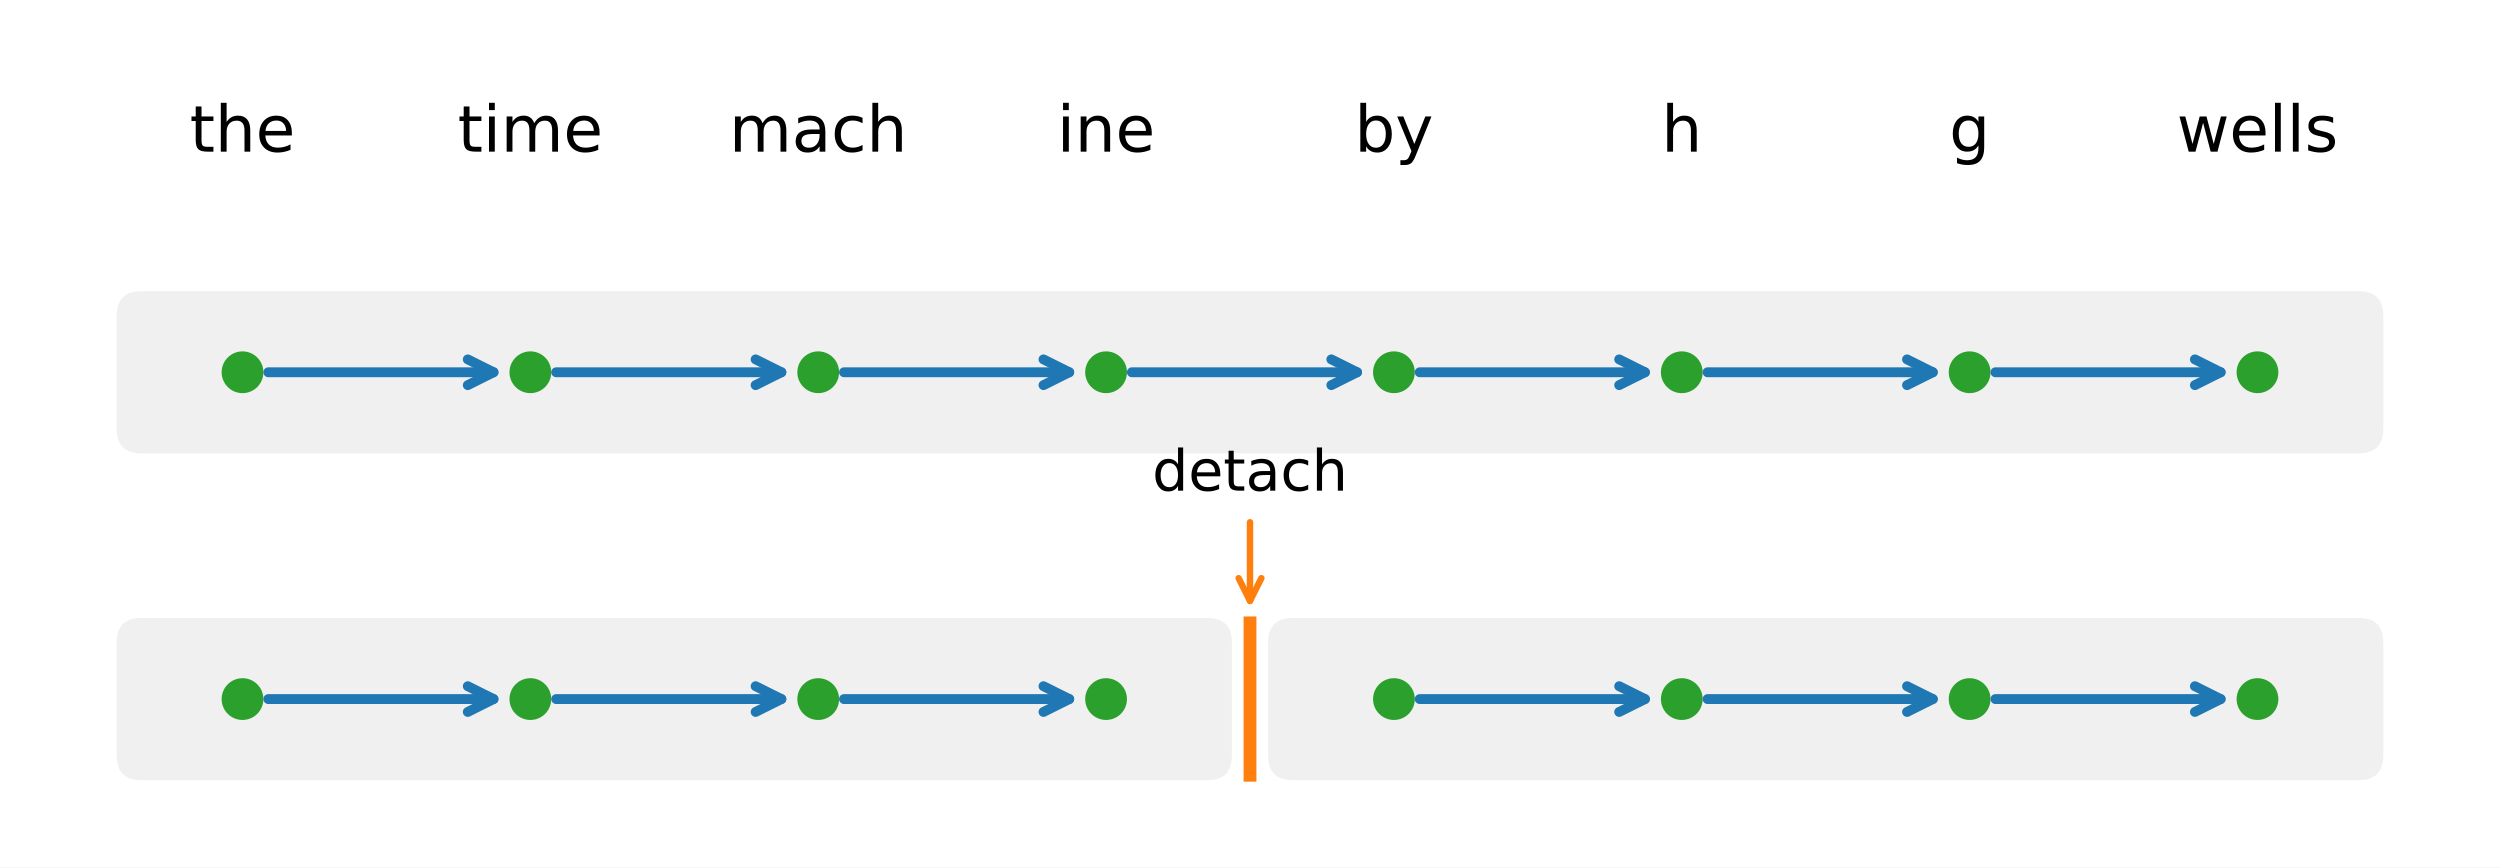
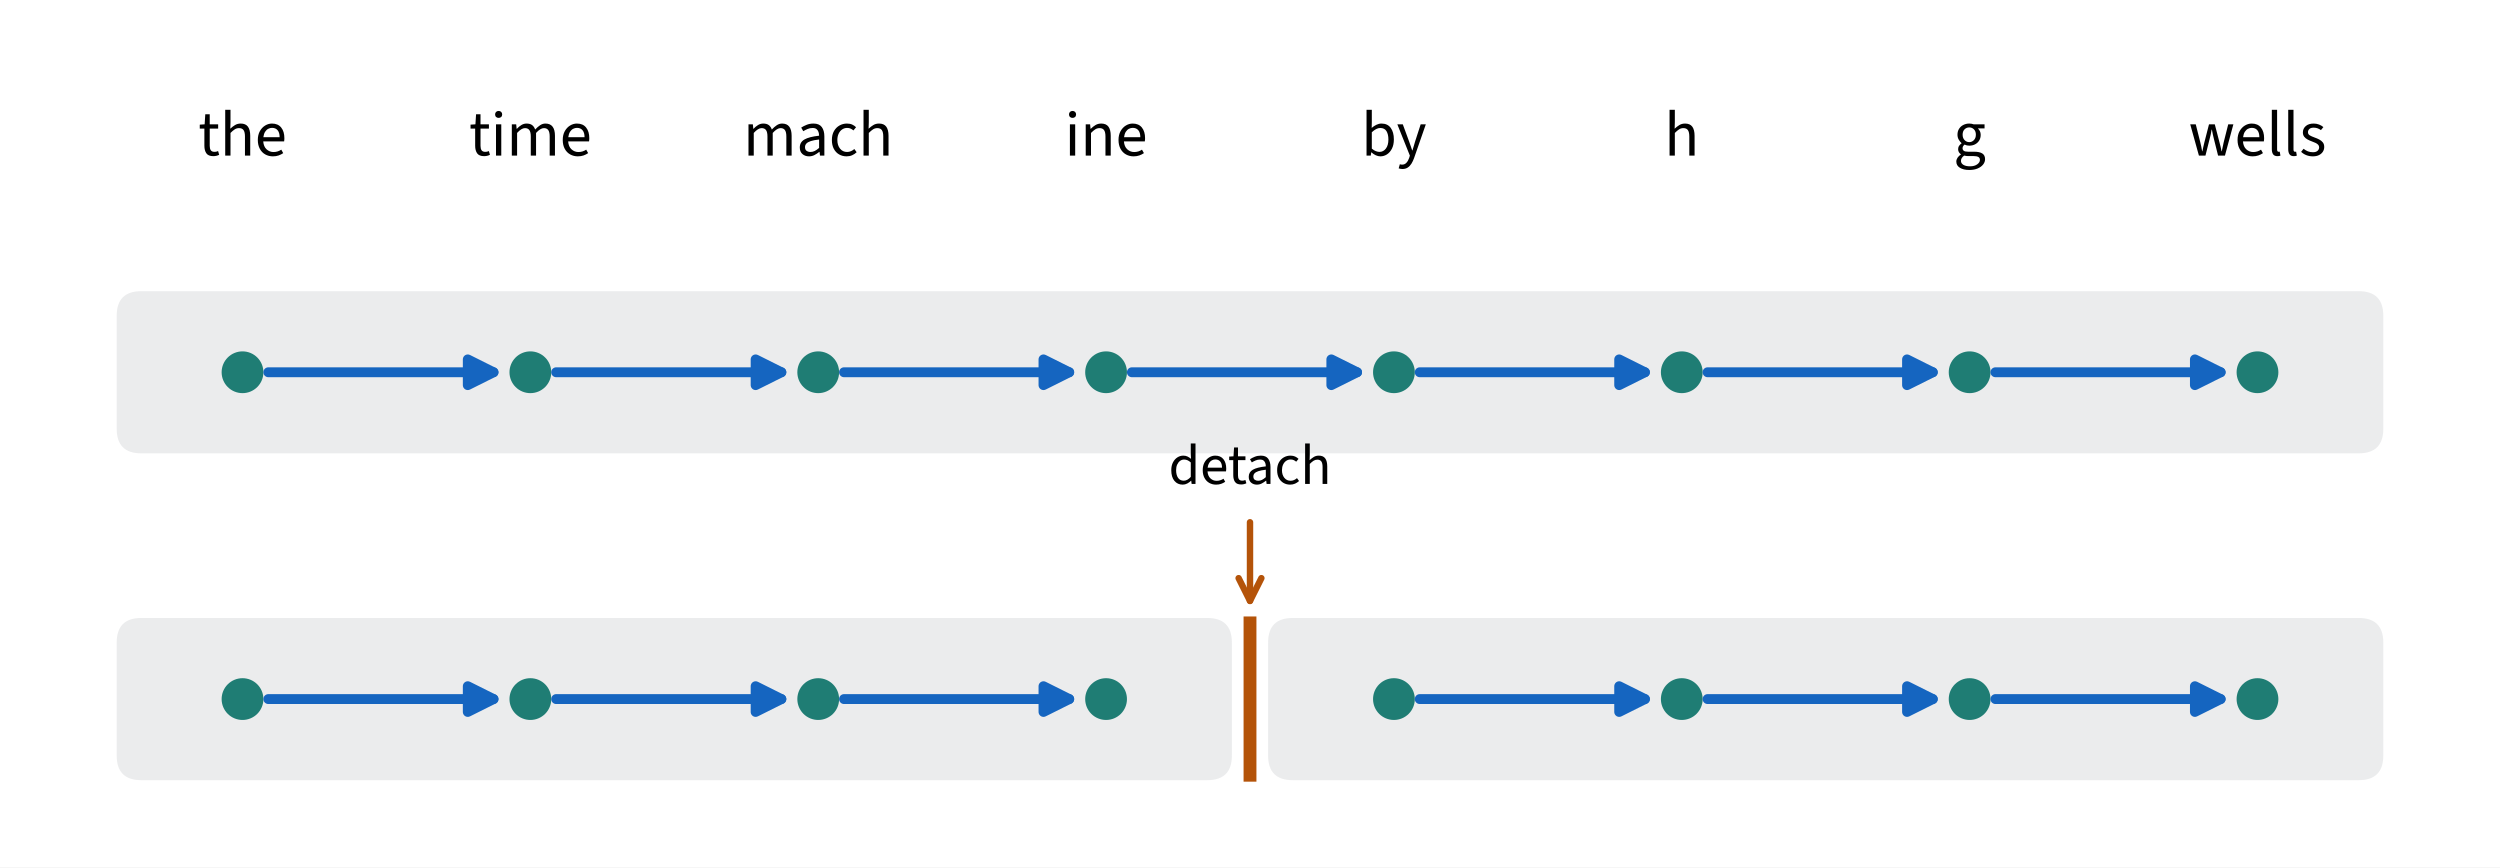
<svg xmlns="http://www.w3.org/2000/svg" xmlns:xlink="http://www.w3.org/1999/xlink" width="505.44pt" height="175.364pt" viewBox="0 0 505.44 175.364" version="1.1">
  <defs>
    <style type="text/css">*{stroke-linejoin: round; stroke-linecap: butt}</style>
  </defs>
  <g id="figure_1">
    <g id="patch_1">
      <path d="M 0 175.364  L 505.44 175.364  L 505.44 0  L 0 0  z " style="fill: #ffffff" />
    </g>
    <g id="axes_1">
      <g id="patch_2">
-         <path d="M 28.563 91.656  L 476.877 91.656  Q 481.846 91.656 481.846 86.688  L 481.846 63.836  Q 481.846 58.868 476.877 58.868  L 28.563 58.868  Q 23.594 58.868 23.594 63.836  L 23.594 86.688  Q 23.594 91.656 28.563 91.656  z " clip-path="url(#p517629c46c)" style="fill: #7f7f7f; opacity: 0.12" />
+         <path d="M 28.563 91.656  L 476.877 91.656  Q 481.846 91.656 481.846 86.688  L 481.846 63.836  Q 481.846 58.868 476.877 58.868  L 28.563 58.868  Q 23.594 58.868 23.594 63.836  L 23.594 86.688  Q 23.594 91.656 28.563 91.656  z " clip-path="url(#p517629c46c)" style="fill: #565d66; opacity: 0.12" />
      </g>
      <g id="patch_3">
-         <path d="M 28.563 157.731  L 244.09 157.731  Q 249.058 157.731 249.058 152.763  L 249.058 129.91  Q 249.058 124.942 244.09 124.942  L 28.563 124.942  Q 23.594 124.942 23.594 129.91  L 23.594 152.763  Q 23.594 157.731 28.563 157.731  z " clip-path="url(#p517629c46c)" style="fill: #7f7f7f; opacity: 0.12" />
+         <path d="M 28.563 157.731  L 244.09 157.731  Q 249.058 157.731 249.058 152.763  L 249.058 129.91  Q 249.058 124.942 244.09 124.942  L 28.563 124.942  Q 23.594 124.942 23.594 129.91  L 23.594 152.763  Q 23.594 157.731 28.563 157.731  z " clip-path="url(#p517629c46c)" style="fill: #565d66; opacity: 0.12" />
      </g>
      <g id="patch_4">
-         <path d="M 261.35 157.731  L 476.877 157.731  Q 481.846 157.731 481.846 152.763  L 481.846 129.91  Q 481.846 124.942 476.877 124.942  L 261.35 124.942  Q 256.382 124.942 256.382 129.91  L 256.382 152.763  Q 256.382 157.731 261.35 157.731  z " clip-path="url(#p517629c46c)" style="fill: #7f7f7f; opacity: 0.12" />
+         <path d="M 261.35 157.731  L 476.877 157.731  Q 481.846 157.731 481.846 152.763  L 481.846 129.91  Q 481.846 124.942 476.877 124.942  L 261.35 124.942  Q 256.382 124.942 256.382 129.91  L 256.382 152.763  Q 256.382 157.731 261.35 157.731  z " clip-path="url(#p517629c46c)" style="fill: #565d66; opacity: 0.12" />
      </g>
      <g id="text_1">
-         <g transform="translate(38.3637 30.6593) scale(0.13 -0.13)">
-           <defs>
-             <path id="DejaVuSans-74" d="M 1172 4494  L 1172 3500  L 2356 3500  L 2356 3053  L 1172 3053  L 1172 1153  Q 1172 725 1289 603  Q 1406 481 1766 481  L 2356 481  L 2356 0  L 1766 0  Q 1100 0 847 248  Q 594 497 594 1153  L 594 3053  L 172 3053  L 172 3500  L 594 3500  L 594 4494  L 1172 4494  z " transform="scale(0.015625)" />
-             <path id="DejaVuSans-68" d="M 3513 2113  L 3513 0  L 2938 0  L 2938 2094  Q 2938 2591 2744 2837  Q 2550 3084 2163 3084  Q 1697 3084 1428 2787  Q 1159 2491 1159 1978  L 1159 0  L 581 0  L 581 4863  L 1159 4863  L 1159 2956  Q 1366 3272 1645 3428  Q 1925 3584 2291 3584  Q 2894 3584 3203 3211  Q 3513 2838 3513 2113  z " transform="scale(0.015625)" />
-             <path id="DejaVuSans-65" d="M 3597 1894  L 3597 1613  L 953 1613  Q 991 1019 1311 708  Q 1631 397 2203 397  Q 2534 397 2845 478  Q 3156 559 3463 722  L 3463 178  Q 3153 47 2828 -22  Q 2503 -91 2169 -91  Q 1331 -91 842 396  Q 353 884 353 1716  Q 353 2575 817 3079  Q 1281 3584 2069 3584  Q 2775 3584 3186 3129  Q 3597 2675 3597 1894  z M 3022 2063  Q 3016 2534 2758 2815  Q 2500 3097 2075 3097  Q 1594 3097 1305 2825  Q 1016 2553 972 2059  L 3022 2063  z " transform="scale(0.015625)" />
-           </defs>
-           <use xlink:href="#DejaVuSans-74" />
-           <use xlink:href="#DejaVuSans-68" transform="translate(39.20898 0)" />
-           <use xlink:href="#DejaVuSans-65" transform="translate(102.5879 0)" />
+         <g transform="translate(40.07401 31.45312) scale(0.13 -0.13)">
+           <defs>
+             <path id="SourceSans3-Regular-2f" d="M 1504 -58  Q 1005 -58 809 227  Q 614 512 614 979  L 614 2682  L 154 2682  L 154 3078  L 640 3110  L 704 4109  L 1146 4109  L 1146 3110  L 1984 3110  L 1984 2682  L 1146 2682  L 1146 966  Q 1146 685 1251 528  Q 1357 371 1626 371  Q 1709 371 1798 387  Q 1888 403 1978 448  L 2086 77  Q 1965 13 1814 -22  Q 1664 -58 1504 -58  z " transform="scale(0.015625)" />
+             <path id="SourceSans3-Regular-23" d="M 525 0  L 525 4557  L 1050 4557  L 1050 3315  L 1030 2675  Q 1254 2886 1500 3036  Q 1747 3187 2067 3187  Q 2560 3187 2787 2876  Q 3014 2566 3014 1971  L 3014 0  L 2490 0  L 2490 1901  Q 2490 2336 2349 2534  Q 2208 2733 1901 2733  Q 1664 2733 1475 2611  Q 1286 2490 1050 2253  L 1050 0  L 525 0  z " transform="scale(0.015625)" />
+             <path id="SourceSans3-Regular-20" d="M 1702 2758  Q 1510 2758 1328 2665  Q 1146 2573 1014 2368  Q 883 2163 838 1830  L 2458 1830  Q 2458 2285 2259 2521  Q 2061 2758 1702 2758  z M 1786 -77  Q 1370 -77 1027 115  Q 685 307 486 675  Q 288 1043 288 1555  Q 288 2061 489 2425  Q 691 2790 1014 2988  Q 1338 3187 1696 3187  Q 2298 3187 2614 2790  Q 2931 2394 2931 1728  Q 2931 1645 2924 1568  Q 2918 1491 2906 1414  L 826 1414  Q 864 890 1161 621  Q 1459 352 1850 352  Q 2074 352 2269 416  Q 2464 480 2624 589  L 2816 243  Q 2611 102 2358 12  Q 2106 -77 1786 -77  z " transform="scale(0.015625)" />
+           </defs>
+           <use xlink:href="#SourceSans3-Regular-2f" />
+           <use xlink:href="#SourceSans3-Regular-23" transform="translate(33.79688 0)" />
+           <use xlink:href="#SourceSans3-Regular-20" transform="translate(88.20312 0)" />
        </g>
      </g>
      <g id="text_2">
-         <g transform="translate(92.5428 30.6593) scale(0.13 -0.13)">
-           <defs>
-             <path id="DejaVuSans-69" d="M 603 3500  L 1178 3500  L 1178 0  L 603 0  L 603 3500  z M 603 4863  L 1178 4863  L 1178 4134  L 603 4134  L 603 4863  z " transform="scale(0.015625)" />
-             <path id="DejaVuSans-6d" d="M 3328 2828  Q 3544 3216 3844 3400  Q 4144 3584 4550 3584  Q 5097 3584 5394 3201  Q 5691 2819 5691 2113  L 5691 0  L 5113 0  L 5113 2094  Q 5113 2597 4934 2840  Q 4756 3084 4391 3084  Q 3944 3084 3684 2787  Q 3425 2491 3425 1978  L 3425 0  L 2847 0  L 2847 2094  Q 2847 2600 2669 2842  Q 2491 3084 2119 3084  Q 1678 3084 1418 2786  Q 1159 2488 1159 1978  L 1159 0  L 581 0  L 581 3500  L 1159 3500  L 1159 2956  Q 1356 3278 1631 3431  Q 1906 3584 2284 3584  Q 2666 3584 2933 3390  Q 3200 3197 3328 2828  z " transform="scale(0.015625)" />
-           </defs>
-           <use xlink:href="#DejaVuSans-74" />
-           <use xlink:href="#DejaVuSans-69" transform="translate(39.20898 0)" />
-           <use xlink:href="#DejaVuSans-6d" transform="translate(66.99219 0)" />
-           <use xlink:href="#DejaVuSans-65" transform="translate(164.4043 0)" />
+         <g transform="translate(94.81983 31.45312) scale(0.13 -0.13)">
+           <defs>
+             <path id="SourceSans3-Regular-24" d="M 525 0  L 525 3110  L 1050 3110  L 1050 0  L 525 0  z M 787 3750  Q 633 3750 534 3843  Q 435 3936 435 4096  Q 435 4250 534 4346  Q 633 4442 787 4442  Q 941 4442 1040 4346  Q 1139 4250 1139 4096  Q 1139 3936 1040 3843  Q 941 3750 787 3750  z " transform="scale(0.015625)" />
+             <path id="SourceSans3-Regular-28" d="M 525 0  L 525 3110  L 960 3110  L 1005 2662  L 1024 2662  Q 1229 2886 1472 3036  Q 1715 3187 1990 3187  Q 2349 3187 2550 3030  Q 2752 2874 2848 2592  Q 3091 2854 3340 3020  Q 3590 3187 3872 3187  Q 4352 3187 4585 2876  Q 4819 2566 4819 1971  L 4819 0  L 4294 0  L 4294 1901  Q 4294 2336 4153 2534  Q 4013 2733 3718 2733  Q 3373 2733 2938 2253  L 2938 0  L 2413 0  L 2413 1901  Q 2413 2336 2272 2534  Q 2131 2733 1830 2733  Q 1485 2733 1050 2253  L 1050 0  L 525 0  z " transform="scale(0.015625)" />
+           </defs>
+           <use xlink:href="#SourceSans3-Regular-2f" />
+           <use xlink:href="#SourceSans3-Regular-24" transform="translate(33.79688 0)" />
+           <use xlink:href="#SourceSans3-Regular-28" transform="translate(58.39062 0)" />
+           <use xlink:href="#SourceSans3-Regular-20" transform="translate(141.2969 0)" />
        </g>
      </g>
      <g id="text_3">
-         <g transform="translate(147.4166 30.6593) scale(0.13 -0.13)">
-           <defs>
-             <path id="DejaVuSans-61" d="M 2194 1759  Q 1497 1759 1228 1600  Q 959 1441 959 1056  Q 959 750 1161 570  Q 1363 391 1709 391  Q 2188 391 2477 730  Q 2766 1069 2766 1631  L 2766 1759  L 2194 1759  z M 3341 1997  L 3341 0  L 2766 0  L 2766 531  Q 2569 213 2275 61  Q 1981 -91 1556 -91  Q 1019 -91 701 211  Q 384 513 384 1019  Q 384 1609 779 1909  Q 1175 2209 1959 2209  L 2766 2209  L 2766 2266  Q 2766 2663 2505 2880  Q 2244 3097 1772 3097  Q 1472 3097 1187 3025  Q 903 2953 641 2809  L 641 3341  Q 956 3463 1253 3523  Q 1550 3584 1831 3584  Q 2591 3584 2966 3190  Q 3341 2797 3341 1997  z " transform="scale(0.015625)" />
-             <path id="DejaVuSans-63" d="M 3122 3366  L 3122 2828  Q 2878 2963 2633 3030  Q 2388 3097 2138 3097  Q 1578 3097 1268 2742  Q 959 2388 959 1747  Q 959 1106 1268 751  Q 1578 397 2138 397  Q 2388 397 2633 464  Q 2878 531 3122 666  L 3122 134  Q 2881 22 2623 -34  Q 2366 -91 2075 -91  Q 1284 -91 818 406  Q 353 903 353 1747  Q 353 2603 823 3093  Q 1294 3584 2113 3584  Q 2378 3584 2631 3529  Q 2884 3475 3122 3366  z " transform="scale(0.015625)" />
-           </defs>
-           <use xlink:href="#DejaVuSans-6d" />
-           <use xlink:href="#DejaVuSans-61" transform="translate(97.41211 0)" />
-           <use xlink:href="#DejaVuSans-63" transform="translate(158.6914 0)" />
-           <use xlink:href="#DejaVuSans-68" transform="translate(213.6719 0)" />
+         <g transform="translate(150.2593 31.45312) scale(0.13 -0.13)">
+           <defs>
+             <path id="SourceSans3-Regular-1c" d="M 1242 -77  Q 851 -77 588 153  Q 326 384 326 806  Q 326 1331 787 1600  Q 1248 1869 2246 1978  Q 2246 2176 2188 2349  Q 2131 2522 1993 2634  Q 1856 2746 1600 2746  Q 1331 2746 1094 2643  Q 858 2541 672 2426  L 467 2784  Q 685 2931 1001 3059  Q 1318 3187 1690 3187  Q 2259 3187 2515 2838  Q 2771 2490 2771 1907  L 2771 0  L 2336 0  L 2291 371  L 2272 371  Q 2042 186 1789 54  Q 1536 -77 1242 -77  z M 1389 358  Q 1613 358 1817 460  Q 2022 563 2246 762  L 2246 1600  Q 1722 1542 1414 1440  Q 1107 1338 976 1190  Q 845 1043 845 838  Q 845 582 1005 470  Q 1165 358 1389 358  z " transform="scale(0.015625)" />
+             <path id="SourceSans3-Regular-1e" d="M 1760 -77  Q 1344 -77 1011 115  Q 678 307 486 672  Q 294 1037 294 1549  Q 294 2074 502 2438  Q 710 2803 1052 2995  Q 1395 3187 1792 3187  Q 2099 3187 2320 3084  Q 2541 2982 2701 2822  L 2438 2502  Q 2317 2611 2166 2681  Q 2016 2752 1811 2752  Q 1536 2752 1315 2601  Q 1094 2451 966 2179  Q 838 1907 838 1549  Q 838 1018 1107 688  Q 1376 358 1805 358  Q 2016 358 2201 441  Q 2387 525 2528 653  L 2758 333  Q 2566 147 2313 35  Q 2061 -77 1760 -77  z " transform="scale(0.015625)" />
+           </defs>
+           <use xlink:href="#SourceSans3-Regular-28" />
+           <use xlink:href="#SourceSans3-Regular-1c" transform="translate(82.90625 0)" />
+           <use xlink:href="#SourceSans3-Regular-1e" transform="translate(133.3125 0)" />
+           <use xlink:href="#SourceSans3-Regular-23" transform="translate(178.9062 0)" />
        </g>
      </g>
      <g id="text_4">
-         <g transform="translate(213.6969 30.6593) scale(0.13 -0.13)">
-           <defs>
-             <path id="DejaVuSans-6e" d="M 3513 2113  L 3513 0  L 2938 0  L 2938 2094  Q 2938 2591 2744 2837  Q 2550 3084 2163 3084  Q 1697 3084 1428 2787  Q 1159 2491 1159 1978  L 1159 0  L 581 0  L 581 3500  L 1159 3500  L 1159 2956  Q 1366 3272 1645 3428  Q 1925 3584 2291 3584  Q 2894 3584 3203 3211  Q 3513 2838 3513 2113  z " transform="scale(0.015625)" />
-           </defs>
-           <use xlink:href="#DejaVuSans-69" />
-           <use xlink:href="#DejaVuSans-6e" transform="translate(27.7832 0)" />
-           <use xlink:href="#DejaVuSans-65" transform="translate(91.16211 0)" />
+         <g transform="translate(215.2437 31.45312) scale(0.13 -0.13)">
+           <defs>
+             <path id="SourceSans3-Regular-29" d="M 525 0  L 525 3110  L 960 3110  L 1005 2662  L 1024 2662  Q 1248 2886 1497 3036  Q 1747 3187 2067 3187  Q 2560 3187 2787 2876  Q 3014 2566 3014 1971  L 3014 0  L 2490 0  L 2490 1901  Q 2490 2336 2349 2534  Q 2208 2733 1901 2733  Q 1664 2733 1475 2611  Q 1286 2490 1050 2253  L 1050 0  L 525 0  z " transform="scale(0.015625)" />
+           </defs>
+           <use xlink:href="#SourceSans3-Regular-24" />
+           <use xlink:href="#SourceSans3-Regular-29" transform="translate(24.59375 0)" />
+           <use xlink:href="#SourceSans3-Regular-20" transform="translate(79.29688 0)" />
        </g>
      </g>
      <g id="text_5">
-         <g transform="translate(273.8448 30.6593) scale(0.13 -0.13)">
-           <defs>
-             <path id="DejaVuSans-62" d="M 3116 1747  Q 3116 2381 2855 2742  Q 2594 3103 2138 3103  Q 1681 3103 1420 2742  Q 1159 2381 1159 1747  Q 1159 1113 1420 752  Q 1681 391 2138 391  Q 2594 391 2855 752  Q 3116 1113 3116 1747  z M 1159 2969  Q 1341 3281 1617 3432  Q 1894 3584 2278 3584  Q 2916 3584 3314 3078  Q 3713 2572 3713 1747  Q 3713 922 3314 415  Q 2916 -91 2278 -91  Q 1894 -91 1617 61  Q 1341 213 1159 525  L 1159 0  L 581 0  L 581 4863  L 1159 4863  L 1159 2969  z " transform="scale(0.015625)" />
-             <path id="DejaVuSans-79" d="M 2059 -325  Q 1816 -950 1584 -1140  Q 1353 -1331 966 -1331  L 506 -1331  L 506 -850  L 844 -850  Q 1081 -850 1212 -737  Q 1344 -625 1503 -206  L 1606 56  L 191 3500  L 800 3500  L 1894 763  L 2988 3500  L 3597 3500  L 2059 -325  z " transform="scale(0.015625)" />
-           </defs>
-           <use xlink:href="#DejaVuSans-62" />
-           <use xlink:href="#DejaVuSans-79" transform="translate(63.47656 0)" />
+         <g transform="translate(275.2149 31.45312) scale(0.13 -0.13)">
+           <defs>
+             <path id="SourceSans3-Regular-1d" d="M 1901 -77  Q 1683 -77 1449 28  Q 1216 134 1011 320  L 992 320  L 947 0  L 525 0  L 525 4557  L 1050 4557  L 1050 3315  L 1037 2752  Q 1248 2938 1501 3062  Q 1754 3187 2010 3187  Q 2618 3187 2931 2758  Q 3245 2330 3245 1606  Q 3245 1075 3056 697  Q 2867 320 2563 121  Q 2259 -77 1901 -77  z M 1811 365  Q 2195 365 2448 694  Q 2701 1024 2701 1600  Q 2701 2112 2512 2429  Q 2323 2746 1882 2746  Q 1683 2746 1478 2637  Q 1274 2528 1050 2323  L 1050 691  Q 1254 512 1456 438  Q 1658 365 1811 365  z " transform="scale(0.015625)" />
+             <path id="SourceSans3-Regular-34" d="M 576 -1338  Q 474 -1338 381 -1318  Q 288 -1299 211 -1274  L 326 -864  Q 442 -902 550 -902  Q 813 -902 985 -713  Q 1158 -525 1254 -237  L 1325 -6  L 77 3110  L 621 3110  L 1254 1389  Q 1325 1190 1405 960  Q 1485 730 1555 512  L 1581 512  Q 1651 723 1715 953  Q 1779 1184 1843 1389  L 2400 3110  L 2912 3110  L 1741 -256  Q 1632 -563 1481 -806  Q 1331 -1050 1110 -1194  Q 890 -1338 576 -1338  z " transform="scale(0.015625)" />
+           </defs>
+           <use xlink:href="#SourceSans3-Regular-1d" />
+           <use xlink:href="#SourceSans3-Regular-34" transform="translate(54.89062 0)" />
        </g>
      </g>
      <g id="text_6">
-         <g transform="translate(335.896 30.6593) scale(0.13 -0.13)">
-           <use xlink:href="#DejaVuSans-68" />
+         <g transform="translate(336.479 31.45312) scale(0.13 -0.13)">
+           <use xlink:href="#SourceSans3-Regular-23" />
        </g>
      </g>
      <g id="text_7">
-         <g transform="translate(394.0858 30.6593) scale(0.13 -0.13)">
-           <defs>
-             <path id="DejaVuSans-67" d="M 2906 1791  Q 2906 2416 2648 2759  Q 2391 3103 1925 3103  Q 1463 3103 1205 2759  Q 947 2416 947 1791  Q 947 1169 1205 825  Q 1463 481 1925 481  Q 2391 481 2648 825  Q 2906 1169 2906 1791  z M 3481 434  Q 3481 -459 3084 -895  Q 2688 -1331 1869 -1331  Q 1566 -1331 1297 -1286  Q 1028 -1241 775 -1147  L 775 -588  Q 1028 -725 1275 -790  Q 1522 -856 1778 -856  Q 2344 -856 2625 -561  Q 2906 -266 2906 331  L 2906 616  Q 2728 306 2450 153  Q 2172 0 1784 0  Q 1141 0 747 490  Q 353 981 353 1791  Q 353 2603 747 3093  Q 1141 3584 1784 3584  Q 2172 3584 2450 3431  Q 2728 3278 2906 2969  L 2906 3500  L 3481 3500  L 3481 434  z " transform="scale(0.015625)" />
-           </defs>
-           <use xlink:href="#DejaVuSans-67" />
+         <g transform="translate(394.9359 31.45312) scale(0.13 -0.13)">
+           <defs>
+             <path id="SourceSans3-Regular-22" d="M 1574 -1434  Q 1005 -1434 646 -1216  Q 288 -998 288 -595  Q 288 -397 409 -214  Q 531 -32 742 109  L 742 134  Q 627 205 547 333  Q 467 461 467 640  Q 467 838 576 985  Q 685 1133 806 1216  L 806 1242  Q 653 1370 528 1587  Q 403 1805 403 2080  Q 403 2419 563 2668  Q 723 2918 992 3052  Q 1261 3187 1574 3187  Q 1702 3187 1817 3164  Q 1933 3142 2016 3110  L 3098 3110  L 3098 2707  L 2451 2707  L 2451 2682  Q 2560 2579 2637 2425  Q 2714 2272 2714 2061  Q 2714 1734 2560 1491  Q 2406 1248 2150 1117  Q 1894 986 1574 986  Q 1325 986 1107 1094  Q 1024 1024 966 937  Q 909 851 909 723  Q 909 576 1027 480  Q 1146 384 1459 384  L 2061 384  Q 2605 384 2877 208  Q 3149 32 3149 -358  Q 3149 -646 2957 -889  Q 2765 -1133 2413 -1283  Q 2061 -1434 1574 -1434  z M 1574 1338  Q 1843 1338 2038 1539  Q 2234 1741 2234 2080  Q 2234 2419 2042 2611  Q 1850 2803 1574 2803  Q 1299 2803 1107 2611  Q 915 2419 915 2080  Q 915 1741 1110 1539  Q 1306 1338 1574 1338  z M 1651 -1069  Q 2099 -1069 2368 -873  Q 2637 -678 2637 -435  Q 2637 -218 2473 -134  Q 2310 -51 2010 -51  L 1472 -51  Q 1382 -51 1276 -38  Q 1171 -26 1069 0  Q 902 -122 825 -256  Q 749 -390 749 -525  Q 749 -774 989 -921  Q 1229 -1069 1651 -1069  z " transform="scale(0.015625)" />
+           </defs>
+           <use xlink:href="#SourceSans3-Regular-22" />
        </g>
      </g>
      <g id="text_8">
-         <g transform="translate(440.0962 30.6593) scale(0.13 -0.13)">
-           <defs>
-             <path id="DejaVuSans-77" d="M 269 3500  L 844 3500  L 1563 769  L 2278 3500  L 2956 3500  L 3675 769  L 4391 3500  L 4966 3500  L 4050 0  L 3372 0  L 2619 2869  L 1863 0  L 1184 0  L 269 3500  z " transform="scale(0.015625)" />
-             <path id="DejaVuSans-6c" d="M 603 4863  L 1178 4863  L 1178 0  L 603 0  L 603 4863  z " transform="scale(0.015625)" />
-             <path id="DejaVuSans-73" d="M 2834 3397  L 2834 2853  Q 2591 2978 2328 3040  Q 2066 3103 1784 3103  Q 1356 3103 1142 2972  Q 928 2841 928 2578  Q 928 2378 1081 2264  Q 1234 2150 1697 2047  L 1894 2003  Q 2506 1872 2764 1633  Q 3022 1394 3022 966  Q 3022 478 2636 193  Q 2250 -91 1575 -91  Q 1294 -91 989 -36  Q 684 19 347 128  L 347 722  Q 666 556 975 473  Q 1284 391 1588 391  Q 1994 391 2212 530  Q 2431 669 2431 922  Q 2431 1156 2273 1281  Q 2116 1406 1581 1522  L 1381 1569  Q 847 1681 609 1914  Q 372 2147 372 2553  Q 372 3047 722 3315  Q 1072 3584 1716 3584  Q 2034 3584 2315 3537  Q 2597 3491 2834 3397  z " transform="scale(0.015625)" />
-           </defs>
-           <use xlink:href="#DejaVuSans-77" />
-           <use xlink:href="#DejaVuSans-65" transform="translate(81.78711 0)" />
-           <use xlink:href="#DejaVuSans-6c" transform="translate(143.3105 0)" />
-           <use xlink:href="#DejaVuSans-6c" transform="translate(171.0938 0)" />
-           <use xlink:href="#DejaVuSans-73" transform="translate(198.877 0)" />
+         <g transform="translate(442.4992 31.45312) scale(0.13 -0.13)">
+           <defs>
+             <path id="SourceSans3-Regular-32" d="M 1018 0  L 154 3110  L 704 3110  L 1158 1312  Q 1210 1101 1254 889  Q 1299 678 1338 429  L 1363 429  Q 1414 678 1462 889  Q 1510 1101 1562 1312  L 2022 3110  L 2598 3110  L 3066 1312  Q 3123 1101 3174 889  Q 3226 678 3270 429  L 3296 429  Q 3347 678 3392 889  Q 3437 1101 3482 1312  L 3936 3110  L 4448 3110  L 3610 0  L 2925 0  L 2509 1664  Q 2451 1882 2406 2096  Q 2362 2310 2310 2586  L 2285 2586  Q 2240 2310 2192 2092  Q 2144 1875 2086 1664  L 1670 0  L 1018 0  z " transform="scale(0.015625)" />
+             <path id="SourceSans3-Regular-27" d="M 1082 -58  Q 787 -58 656 124  Q 525 307 525 640  L 525 4557  L 1050 4557  L 1050 602  Q 1050 480 1094 429  Q 1139 378 1203 378  Q 1229 378 1251 381  Q 1274 384 1312 390  L 1382 -6  Q 1267 -58 1082 -58  z " transform="scale(0.015625)" />
+             <path id="SourceSans3-Regular-2e" d="M 1338 -77  Q 998 -77 697 41  Q 397 160 179 371  L 422 678  Q 627 512 848 422  Q 1069 333 1357 333  Q 1664 333 1817 477  Q 1971 621 1971 819  Q 1971 979 1868 1084  Q 1766 1190 1606 1264  Q 1446 1338 1267 1402  Q 1037 1485 825 1597  Q 614 1709 483 1878  Q 352 2048 352 2304  Q 352 2682 637 2934  Q 922 3187 1427 3187  Q 1715 3187 1964 3088  Q 2214 2989 2394 2835  L 2150 2534  Q 1990 2650 1814 2714  Q 1638 2778 1427 2778  Q 1133 2778 995 2643  Q 858 2509 858 2330  Q 858 2118 1043 2009  Q 1229 1901 1517 1798  Q 1760 1715 1981 1600  Q 2202 1485 2339 1309  Q 2477 1133 2477 851  Q 2477 602 2345 390  Q 2214 179 1961 51  Q 1709 -77 1338 -77  z " transform="scale(0.015625)" />
+           </defs>
+           <use xlink:href="#SourceSans3-Regular-32" />
+           <use xlink:href="#SourceSans3-Regular-20" transform="translate(71.5 0)" />
+           <use xlink:href="#SourceSans3-Regular-27" transform="translate(121.0938 0)" />
+           <use xlink:href="#SourceSans3-Regular-27" transform="translate(146.5938 0)" />
+           <use xlink:href="#SourceSans3-Regular-2e" transform="translate(172.0938 0)" />
        </g>
      </g>
      <g id="patch_5">
-         <path d="M 49.031 79.485  C 50.151 79.485 51.225 79.04 52.017 78.248  C 52.809 77.456 53.254 76.382 53.254 75.262  C 53.254 74.142 52.809 73.068 52.017 72.276  C 51.225 71.484 50.151 71.039 49.031 71.039  C 47.911 71.039 46.837 71.484 46.045 72.276  C 45.253 73.068 44.808 74.142 44.808 75.262  C 44.808 76.382 45.253 77.456 46.045 78.248  C 46.837 79.04 47.911 79.485 49.031 79.485  z " clip-path="url(#p517629c46c)" style="fill: #2ca02c" />
+         <path d="M 49.031 79.485  C 50.151 79.485 51.225 79.04 52.017 78.248  C 52.809 77.456 53.254 76.382 53.254 75.262  C 53.254 74.142 52.809 73.068 52.017 72.276  C 51.225 71.484 50.151 71.039 49.031 71.039  C 47.911 71.039 46.837 71.484 46.045 72.276  C 45.253 73.068 44.808 74.142 44.808 75.262  C 44.808 76.382 45.253 77.456 46.045 78.248  C 46.837 79.04 47.911 79.485 49.031 79.485  z " clip-path="url(#p517629c46c)" style="fill: #1f7d74" />
      </g>
      <g id="patch_6">
-         <path d="M 107.228 79.485  C 108.348 79.485 109.422 79.04 110.214 78.248  C 111.006 77.456 111.451 76.382 111.451 75.262  C 111.451 74.142 111.006 73.068 110.214 72.276  C 109.422 71.484 108.348 71.039 107.228 71.039  C 106.108 71.039 105.034 71.484 104.242 72.276  C 103.45 73.068 103.005 74.142 103.005 75.262  C 103.005 76.382 103.45 77.456 104.242 78.248  C 105.034 79.04 106.108 79.485 107.228 79.485  z " clip-path="url(#p517629c46c)" style="fill: #2ca02c" />
+         <path d="M 107.228 79.485  C 108.348 79.485 109.422 79.04 110.214 78.248  C 111.006 77.456 111.451 76.382 111.451 75.262  C 111.451 74.142 111.006 73.068 110.214 72.276  C 109.422 71.484 108.348 71.039 107.228 71.039  C 106.108 71.039 105.034 71.484 104.242 72.276  C 103.45 73.068 103.005 74.142 103.005 75.262  C 103.005 76.382 103.45 77.456 104.242 78.248  C 105.034 79.04 106.108 79.485 107.228 79.485  z " clip-path="url(#p517629c46c)" style="fill: #1f7d74" />
      </g>
      <g id="patch_7">
-         <path d="M 165.425 79.485  C 166.545 79.485 167.619 79.04 168.411 78.248  C 169.203 77.456 169.647 76.382 169.647 75.262  C 169.647 74.142 169.203 73.068 168.411 72.276  C 167.619 71.484 166.545 71.039 165.425 71.039  C 164.305 71.039 163.231 71.484 162.439 72.276  C 161.647 73.068 161.202 74.142 161.202 75.262  C 161.202 76.382 161.647 77.456 162.439 78.248  C 163.231 79.04 164.305 79.485 165.425 79.485  z " clip-path="url(#p517629c46c)" style="fill: #2ca02c" />
+         <path d="M 165.425 79.485  C 166.545 79.485 167.619 79.04 168.411 78.248  C 169.203 77.456 169.647 76.382 169.647 75.262  C 169.647 74.142 169.203 73.068 168.411 72.276  C 167.619 71.484 166.545 71.039 165.425 71.039  C 164.305 71.039 163.231 71.484 162.439 72.276  C 161.647 73.068 161.202 74.142 161.202 75.262  C 161.202 76.382 161.647 77.456 162.439 78.248  C 163.231 79.04 164.305 79.485 165.425 79.485  z " clip-path="url(#p517629c46c)" style="fill: #1f7d74" />
      </g>
      <g id="patch_8">
-         <path d="M 223.622 79.485  C 224.741 79.485 225.816 79.04 226.608 78.248  C 227.399 77.456 227.844 76.382 227.844 75.262  C 227.844 74.142 227.399 73.068 226.608 72.276  C 225.816 71.484 224.741 71.039 223.622 71.039  C 222.502 71.039 221.427 71.484 220.636 72.276  C 219.844 73.068 219.399 74.142 219.399 75.262  C 219.399 76.382 219.844 77.456 220.636 78.248  C 221.427 79.04 222.502 79.485 223.622 79.485  z " clip-path="url(#p517629c46c)" style="fill: #2ca02c" />
+         <path d="M 223.622 79.485  C 224.741 79.485 225.816 79.04 226.608 78.248  C 227.399 77.456 227.844 76.382 227.844 75.262  C 227.844 74.142 227.399 73.068 226.608 72.276  C 225.816 71.484 224.741 71.039 223.622 71.039  C 222.502 71.039 221.427 71.484 220.636 72.276  C 219.844 73.068 219.399 74.142 219.399 75.262  C 219.399 76.382 219.844 77.456 220.636 78.248  C 221.427 79.04 222.502 79.485 223.622 79.485  z " clip-path="url(#p517629c46c)" style="fill: #1f7d74" />
      </g>
      <g id="patch_9">
-         <path d="M 281.818 79.485  C 282.938 79.485 284.013 79.04 284.804 78.248  C 285.596 77.456 286.041 76.382 286.041 75.262  C 286.041 74.142 285.596 73.068 284.804 72.276  C 284.013 71.484 282.938 71.039 281.818 71.039  C 280.699 71.039 279.624 71.484 278.832 72.276  C 278.041 73.068 277.596 74.142 277.596 75.262  C 277.596 76.382 278.041 77.456 278.832 78.248  C 279.624 79.04 280.699 79.485 281.818 79.485  z " clip-path="url(#p517629c46c)" style="fill: #2ca02c" />
+         <path d="M 281.818 79.485  C 282.938 79.485 284.013 79.04 284.804 78.248  C 285.596 77.456 286.041 76.382 286.041 75.262  C 286.041 74.142 285.596 73.068 284.804 72.276  C 284.013 71.484 282.938 71.039 281.818 71.039  C 280.699 71.039 279.624 71.484 278.832 72.276  C 278.041 73.068 277.596 74.142 277.596 75.262  C 277.596 76.382 278.041 77.456 278.832 78.248  C 279.624 79.04 280.699 79.485 281.818 79.485  z " clip-path="url(#p517629c46c)" style="fill: #1f7d74" />
      </g>
      <g id="patch_10">
-         <path d="M 340.015 79.485  C 341.135 79.485 342.209 79.04 343.001 78.248  C 343.793 77.456 344.238 76.382 344.238 75.262  C 344.238 74.142 343.793 73.068 343.001 72.276  C 342.209 71.484 341.135 71.039 340.015 71.039  C 338.895 71.039 337.821 71.484 337.029 72.276  C 336.237 73.068 335.793 74.142 335.793 75.262  C 335.793 76.382 336.237 77.456 337.029 78.248  C 337.821 79.04 338.895 79.485 340.015 79.485  z " clip-path="url(#p517629c46c)" style="fill: #2ca02c" />
+         <path d="M 340.015 79.485  C 341.135 79.485 342.209 79.04 343.001 78.248  C 343.793 77.456 344.238 76.382 344.238 75.262  C 344.238 74.142 343.793 73.068 343.001 72.276  C 342.209 71.484 341.135 71.039 340.015 71.039  C 338.895 71.039 337.821 71.484 337.029 72.276  C 336.237 73.068 335.793 74.142 335.793 75.262  C 335.793 76.382 336.237 77.456 337.029 78.248  C 337.821 79.04 338.895 79.485 340.015 79.485  z " clip-path="url(#p517629c46c)" style="fill: #1f7d74" />
      </g>
      <g id="patch_11">
-         <path d="M 398.212 79.485  C 399.332 79.485 400.406 79.04 401.198 78.248  C 401.99 77.456 402.435 76.382 402.435 75.262  C 402.435 74.142 401.99 73.068 401.198 72.276  C 400.406 71.484 399.332 71.039 398.212 71.039  C 397.092 71.039 396.018 71.484 395.226 72.276  C 394.434 73.068 393.989 74.142 393.989 75.262  C 393.989 76.382 394.434 77.456 395.226 78.248  C 396.018 79.04 397.092 79.485 398.212 79.485  z " clip-path="url(#p517629c46c)" style="fill: #2ca02c" />
+         <path d="M 398.212 79.485  C 399.332 79.485 400.406 79.04 401.198 78.248  C 401.99 77.456 402.435 76.382 402.435 75.262  C 402.435 74.142 401.99 73.068 401.198 72.276  C 400.406 71.484 399.332 71.039 398.212 71.039  C 397.092 71.039 396.018 71.484 395.226 72.276  C 394.434 73.068 393.989 74.142 393.989 75.262  C 393.989 76.382 394.434 77.456 395.226 78.248  C 396.018 79.04 397.092 79.485 398.212 79.485  z " clip-path="url(#p517629c46c)" style="fill: #1f7d74" />
      </g>
      <g id="patch_12">
-         <path d="M 456.409 79.485  C 457.529 79.485 458.603 79.04 459.395 78.248  C 460.187 77.456 460.632 76.382 460.632 75.262  C 460.632 74.142 460.187 73.068 459.395 72.276  C 458.603 71.484 457.529 71.039 456.409 71.039  C 455.289 71.039 454.215 71.484 453.423 72.276  C 452.631 73.068 452.186 74.142 452.186 75.262  C 452.186 76.382 452.631 77.456 453.423 78.248  C 454.215 79.04 455.289 79.485 456.409 79.485  z " clip-path="url(#p517629c46c)" style="fill: #2ca02c" />
+         <path d="M 456.409 79.485  C 457.529 79.485 458.603 79.04 459.395 78.248  C 460.187 77.456 460.632 76.382 460.632 75.262  C 460.632 74.142 460.187 73.068 459.395 72.276  C 458.603 71.484 457.529 71.039 456.409 71.039  C 455.289 71.039 454.215 71.484 453.423 72.276  C 452.631 73.068 452.186 74.142 452.186 75.262  C 452.186 76.382 452.631 77.456 453.423 78.248  C 454.215 79.04 455.289 79.485 456.409 79.485  z " clip-path="url(#p517629c46c)" style="fill: #1f7d74" />
      </g>
      <g id="patch_13">
-         <path d="M 54.247 75.262  Q 78.129 75.262 99.775 75.262  " style="fill: none; stroke: #1f77b4; stroke-width: 2; stroke-linecap: round" />
-         <path d="M 94.575 72.662  L 99.775 75.262  L 94.575 77.862  " style="fill: none; stroke: #1f77b4; stroke-width: 2; stroke-linecap: round" />
+         <path d="M 54.247 75.262  Q 78.129 75.262 99.775 75.262  " style="fill: none; stroke: #1565c0; stroke-width: 2; stroke-linecap: round" />
+         <path d="M 94.575 72.662  L 99.775 75.262  L 94.575 77.862  z " style="fill: #1565c0; stroke: #1565c0; stroke-width: 2; stroke-linecap: round" />
      </g>
      <g id="patch_14">
-         <path d="M 112.444 75.262  Q 136.326 75.262 157.972 75.262  " style="fill: none; stroke: #1f77b4; stroke-width: 2; stroke-linecap: round" />
-         <path d="M 152.772 72.662  L 157.972 75.262  L 152.772 77.862  " style="fill: none; stroke: #1f77b4; stroke-width: 2; stroke-linecap: round" />
+         <path d="M 112.444 75.262  Q 136.326 75.262 157.972 75.262  " style="fill: none; stroke: #1565c0; stroke-width: 2; stroke-linecap: round" />
+         <path d="M 152.772 72.662  L 157.972 75.262  L 152.772 77.862  z " style="fill: #1565c0; stroke: #1565c0; stroke-width: 2; stroke-linecap: round" />
      </g>
      <g id="patch_15">
-         <path d="M 170.641 75.262  Q 194.523 75.262 216.169 75.262  " style="fill: none; stroke: #1f77b4; stroke-width: 2; stroke-linecap: round" />
-         <path d="M 210.969 72.662  L 216.169 75.262  L 210.969 77.862  " style="fill: none; stroke: #1f77b4; stroke-width: 2; stroke-linecap: round" />
+         <path d="M 170.641 75.262  Q 194.523 75.262 216.169 75.262  " style="fill: none; stroke: #1565c0; stroke-width: 2; stroke-linecap: round" />
+         <path d="M 210.969 72.662  L 216.169 75.262  L 210.969 77.862  z " style="fill: #1565c0; stroke: #1565c0; stroke-width: 2; stroke-linecap: round" />
      </g>
      <g id="patch_16">
-         <path d="M 228.838 75.262  Q 252.72 75.262 274.366 75.262  " style="fill: none; stroke: #1f77b4; stroke-width: 2; stroke-linecap: round" />
-         <path d="M 269.166 72.662  L 274.366 75.262  L 269.166 77.862  " style="fill: none; stroke: #1f77b4; stroke-width: 2; stroke-linecap: round" />
+         <path d="M 228.838 75.262  Q 252.72 75.262 274.366 75.262  " style="fill: none; stroke: #1565c0; stroke-width: 2; stroke-linecap: round" />
+         <path d="M 269.166 72.662  L 274.366 75.262  L 269.166 77.862  z " style="fill: #1565c0; stroke: #1565c0; stroke-width: 2; stroke-linecap: round" />
      </g>
      <g id="patch_17">
-         <path d="M 287.035 75.262  Q 310.917 75.262 332.563 75.262  " style="fill: none; stroke: #1f77b4; stroke-width: 2; stroke-linecap: round" />
-         <path d="M 327.363 72.662  L 332.563 75.262  L 327.363 77.862  " style="fill: none; stroke: #1f77b4; stroke-width: 2; stroke-linecap: round" />
+         <path d="M 287.035 75.262  Q 310.917 75.262 332.563 75.262  " style="fill: none; stroke: #1565c0; stroke-width: 2; stroke-linecap: round" />
+         <path d="M 327.363 72.662  L 332.563 75.262  L 327.363 77.862  z " style="fill: #1565c0; stroke: #1565c0; stroke-width: 2; stroke-linecap: round" />
      </g>
      <g id="patch_18">
-         <path d="M 345.232 75.262  Q 369.114 75.262 390.76 75.262  " style="fill: none; stroke: #1f77b4; stroke-width: 2; stroke-linecap: round" />
-         <path d="M 385.56 72.662  L 390.76 75.262  L 385.56 77.862  " style="fill: none; stroke: #1f77b4; stroke-width: 2; stroke-linecap: round" />
+         <path d="M 345.232 75.262  Q 369.114 75.262 390.76 75.262  " style="fill: none; stroke: #1565c0; stroke-width: 2; stroke-linecap: round" />
+         <path d="M 385.56 72.662  L 390.76 75.262  L 385.56 77.862  z " style="fill: #1565c0; stroke: #1565c0; stroke-width: 2; stroke-linecap: round" />
      </g>
      <g id="patch_19">
-         <path d="M 403.429 75.262  Q 427.311 75.262 448.957 75.262  " style="fill: none; stroke: #1f77b4; stroke-width: 2; stroke-linecap: round" />
-         <path d="M 443.757 72.662  L 448.957 75.262  L 443.757 77.862  " style="fill: none; stroke: #1f77b4; stroke-width: 2; stroke-linecap: round" />
+         <path d="M 403.429 75.262  Q 427.311 75.262 448.957 75.262  " style="fill: none; stroke: #1565c0; stroke-width: 2; stroke-linecap: round" />
+         <path d="M 443.757 72.662  L 448.957 75.262  L 443.757 77.862  z " style="fill: #1565c0; stroke: #1565c0; stroke-width: 2; stroke-linecap: round" />
      </g>
      <g id="patch_20">
-         <path d="M 49.031 145.56  C 50.151 145.56 51.225 145.115 52.017 144.323  C 52.809 143.531 53.254 142.457 53.254 141.337  C 53.254 140.217 52.809 139.143 52.017 138.351  C 51.225 137.559 50.151 137.114 49.031 137.114  C 47.911 137.114 46.837 137.559 46.045 138.351  C 45.253 139.143 44.808 140.217 44.808 141.337  C 44.808 142.457 45.253 143.531 46.045 144.323  C 46.837 145.115 47.911 145.56 49.031 145.56  z " clip-path="url(#p517629c46c)" style="fill: #2ca02c" />
+         <path d="M 49.031 145.56  C 50.151 145.56 51.225 145.115 52.017 144.323  C 52.809 143.531 53.254 142.457 53.254 141.337  C 53.254 140.217 52.809 139.143 52.017 138.351  C 51.225 137.559 50.151 137.114 49.031 137.114  C 47.911 137.114 46.837 137.559 46.045 138.351  C 45.253 139.143 44.808 140.217 44.808 141.337  C 44.808 142.457 45.253 143.531 46.045 144.323  C 46.837 145.115 47.911 145.56 49.031 145.56  z " clip-path="url(#p517629c46c)" style="fill: #1f7d74" />
      </g>
      <g id="patch_21">
-         <path d="M 107.228 145.56  C 108.348 145.56 109.422 145.115 110.214 144.323  C 111.006 143.531 111.451 142.457 111.451 141.337  C 111.451 140.217 111.006 139.143 110.214 138.351  C 109.422 137.559 108.348 137.114 107.228 137.114  C 106.108 137.114 105.034 137.559 104.242 138.351  C 103.45 139.143 103.005 140.217 103.005 141.337  C 103.005 142.457 103.45 143.531 104.242 144.323  C 105.034 145.115 106.108 145.56 107.228 145.56  z " clip-path="url(#p517629c46c)" style="fill: #2ca02c" />
+         <path d="M 107.228 145.56  C 108.348 145.56 109.422 145.115 110.214 144.323  C 111.006 143.531 111.451 142.457 111.451 141.337  C 111.451 140.217 111.006 139.143 110.214 138.351  C 109.422 137.559 108.348 137.114 107.228 137.114  C 106.108 137.114 105.034 137.559 104.242 138.351  C 103.45 139.143 103.005 140.217 103.005 141.337  C 103.005 142.457 103.45 143.531 104.242 144.323  C 105.034 145.115 106.108 145.56 107.228 145.56  z " clip-path="url(#p517629c46c)" style="fill: #1f7d74" />
      </g>
      <g id="patch_22">
-         <path d="M 165.425 145.56  C 166.545 145.56 167.619 145.115 168.411 144.323  C 169.203 143.531 169.647 142.457 169.647 141.337  C 169.647 140.217 169.203 139.143 168.411 138.351  C 167.619 137.559 166.545 137.114 165.425 137.114  C 164.305 137.114 163.231 137.559 162.439 138.351  C 161.647 139.143 161.202 140.217 161.202 141.337  C 161.202 142.457 161.647 143.531 162.439 144.323  C 163.231 145.115 164.305 145.56 165.425 145.56  z " clip-path="url(#p517629c46c)" style="fill: #2ca02c" />
+         <path d="M 165.425 145.56  C 166.545 145.56 167.619 145.115 168.411 144.323  C 169.203 143.531 169.647 142.457 169.647 141.337  C 169.647 140.217 169.203 139.143 168.411 138.351  C 167.619 137.559 166.545 137.114 165.425 137.114  C 164.305 137.114 163.231 137.559 162.439 138.351  C 161.647 139.143 161.202 140.217 161.202 141.337  C 161.202 142.457 161.647 143.531 162.439 144.323  C 163.231 145.115 164.305 145.56 165.425 145.56  z " clip-path="url(#p517629c46c)" style="fill: #1f7d74" />
      </g>
      <g id="patch_23">
-         <path d="M 223.622 145.56  C 224.741 145.56 225.816 145.115 226.608 144.323  C 227.399 143.531 227.844 142.457 227.844 141.337  C 227.844 140.217 227.399 139.143 226.608 138.351  C 225.816 137.559 224.741 137.114 223.622 137.114  C 222.502 137.114 221.427 137.559 220.636 138.351  C 219.844 139.143 219.399 140.217 219.399 141.337  C 219.399 142.457 219.844 143.531 220.636 144.323  C 221.427 145.115 222.502 145.56 223.622 145.56  z " clip-path="url(#p517629c46c)" style="fill: #2ca02c" />
+         <path d="M 223.622 145.56  C 224.741 145.56 225.816 145.115 226.608 144.323  C 227.399 143.531 227.844 142.457 227.844 141.337  C 227.844 140.217 227.399 139.143 226.608 138.351  C 225.816 137.559 224.741 137.114 223.622 137.114  C 222.502 137.114 221.427 137.559 220.636 138.351  C 219.844 139.143 219.399 140.217 219.399 141.337  C 219.399 142.457 219.844 143.531 220.636 144.323  C 221.427 145.115 222.502 145.56 223.622 145.56  z " clip-path="url(#p517629c46c)" style="fill: #1f7d74" />
      </g>
      <g id="patch_24">
-         <path d="M 54.247 141.337  Q 78.129 141.337 99.775 141.337  " style="fill: none; stroke: #1f77b4; stroke-width: 2; stroke-linecap: round" />
-         <path d="M 94.575 138.737  L 99.775 141.337  L 94.575 143.937  " style="fill: none; stroke: #1f77b4; stroke-width: 2; stroke-linecap: round" />
+         <path d="M 54.247 141.337  Q 78.129 141.337 99.775 141.337  " style="fill: none; stroke: #1565c0; stroke-width: 2; stroke-linecap: round" />
+         <path d="M 94.575 138.737  L 99.775 141.337  L 94.575 143.937  z " style="fill: #1565c0; stroke: #1565c0; stroke-width: 2; stroke-linecap: round" />
      </g>
      <g id="patch_25">
-         <path d="M 112.444 141.337  Q 136.326 141.337 157.972 141.337  " style="fill: none; stroke: #1f77b4; stroke-width: 2; stroke-linecap: round" />
-         <path d="M 152.772 138.737  L 157.972 141.337  L 152.772 143.937  " style="fill: none; stroke: #1f77b4; stroke-width: 2; stroke-linecap: round" />
+         <path d="M 112.444 141.337  Q 136.326 141.337 157.972 141.337  " style="fill: none; stroke: #1565c0; stroke-width: 2; stroke-linecap: round" />
+         <path d="M 152.772 138.737  L 157.972 141.337  L 152.772 143.937  z " style="fill: #1565c0; stroke: #1565c0; stroke-width: 2; stroke-linecap: round" />
      </g>
      <g id="patch_26">
-         <path d="M 170.641 141.337  Q 194.523 141.337 216.169 141.337  " style="fill: none; stroke: #1f77b4; stroke-width: 2; stroke-linecap: round" />
-         <path d="M 210.969 138.737  L 216.169 141.337  L 210.969 143.937  " style="fill: none; stroke: #1f77b4; stroke-width: 2; stroke-linecap: round" />
+         <path d="M 170.641 141.337  Q 194.523 141.337 216.169 141.337  " style="fill: none; stroke: #1565c0; stroke-width: 2; stroke-linecap: round" />
+         <path d="M 210.969 138.737  L 216.169 141.337  L 210.969 143.937  z " style="fill: #1565c0; stroke: #1565c0; stroke-width: 2; stroke-linecap: round" />
      </g>
      <g id="patch_27">
-         <path d="M 281.818 145.56  C 282.938 145.56 284.013 145.115 284.804 144.323  C 285.596 143.531 286.041 142.457 286.041 141.337  C 286.041 140.217 285.596 139.143 284.804 138.351  C 284.013 137.559 282.938 137.114 281.818 137.114  C 280.699 137.114 279.624 137.559 278.832 138.351  C 278.041 139.143 277.596 140.217 277.596 141.337  C 277.596 142.457 278.041 143.531 278.832 144.323  C 279.624 145.115 280.699 145.56 281.818 145.56  z " clip-path="url(#p517629c46c)" style="fill: #2ca02c" />
+         <path d="M 281.818 145.56  C 282.938 145.56 284.013 145.115 284.804 144.323  C 285.596 143.531 286.041 142.457 286.041 141.337  C 286.041 140.217 285.596 139.143 284.804 138.351  C 284.013 137.559 282.938 137.114 281.818 137.114  C 280.699 137.114 279.624 137.559 278.832 138.351  C 278.041 139.143 277.596 140.217 277.596 141.337  C 277.596 142.457 278.041 143.531 278.832 144.323  C 279.624 145.115 280.699 145.56 281.818 145.56  z " clip-path="url(#p517629c46c)" style="fill: #1f7d74" />
      </g>
      <g id="patch_28">
-         <path d="M 340.015 145.56  C 341.135 145.56 342.209 145.115 343.001 144.323  C 343.793 143.531 344.238 142.457 344.238 141.337  C 344.238 140.217 343.793 139.143 343.001 138.351  C 342.209 137.559 341.135 137.114 340.015 137.114  C 338.895 137.114 337.821 137.559 337.029 138.351  C 336.237 139.143 335.793 140.217 335.793 141.337  C 335.793 142.457 336.237 143.531 337.029 144.323  C 337.821 145.115 338.895 145.56 340.015 145.56  z " clip-path="url(#p517629c46c)" style="fill: #2ca02c" />
+         <path d="M 340.015 145.56  C 341.135 145.56 342.209 145.115 343.001 144.323  C 343.793 143.531 344.238 142.457 344.238 141.337  C 344.238 140.217 343.793 139.143 343.001 138.351  C 342.209 137.559 341.135 137.114 340.015 137.114  C 338.895 137.114 337.821 137.559 337.029 138.351  C 336.237 139.143 335.793 140.217 335.793 141.337  C 335.793 142.457 336.237 143.531 337.029 144.323  C 337.821 145.115 338.895 145.56 340.015 145.56  z " clip-path="url(#p517629c46c)" style="fill: #1f7d74" />
      </g>
      <g id="patch_29">
-         <path d="M 398.212 145.56  C 399.332 145.56 400.406 145.115 401.198 144.323  C 401.99 143.531 402.435 142.457 402.435 141.337  C 402.435 140.217 401.99 139.143 401.198 138.351  C 400.406 137.559 399.332 137.114 398.212 137.114  C 397.092 137.114 396.018 137.559 395.226 138.351  C 394.434 139.143 393.989 140.217 393.989 141.337  C 393.989 142.457 394.434 143.531 395.226 144.323  C 396.018 145.115 397.092 145.56 398.212 145.56  z " clip-path="url(#p517629c46c)" style="fill: #2ca02c" />
+         <path d="M 398.212 145.56  C 399.332 145.56 400.406 145.115 401.198 144.323  C 401.99 143.531 402.435 142.457 402.435 141.337  C 402.435 140.217 401.99 139.143 401.198 138.351  C 400.406 137.559 399.332 137.114 398.212 137.114  C 397.092 137.114 396.018 137.559 395.226 138.351  C 394.434 139.143 393.989 140.217 393.989 141.337  C 393.989 142.457 394.434 143.531 395.226 144.323  C 396.018 145.115 397.092 145.56 398.212 145.56  z " clip-path="url(#p517629c46c)" style="fill: #1f7d74" />
      </g>
      <g id="patch_30">
-         <path d="M 456.409 145.56  C 457.529 145.56 458.603 145.115 459.395 144.323  C 460.187 143.531 460.632 142.457 460.632 141.337  C 460.632 140.217 460.187 139.143 459.395 138.351  C 458.603 137.559 457.529 137.114 456.409 137.114  C 455.289 137.114 454.215 137.559 453.423 138.351  C 452.631 139.143 452.186 140.217 452.186 141.337  C 452.186 142.457 452.631 143.531 453.423 144.323  C 454.215 145.115 455.289 145.56 456.409 145.56  z " clip-path="url(#p517629c46c)" style="fill: #2ca02c" />
+         <path d="M 456.409 145.56  C 457.529 145.56 458.603 145.115 459.395 144.323  C 460.187 143.531 460.632 142.457 460.632 141.337  C 460.632 140.217 460.187 139.143 459.395 138.351  C 458.603 137.559 457.529 137.114 456.409 137.114  C 455.289 137.114 454.215 137.559 453.423 138.351  C 452.631 139.143 452.186 140.217 452.186 141.337  C 452.186 142.457 452.631 143.531 453.423 144.323  C 454.215 145.115 455.289 145.56 456.409 145.56  z " clip-path="url(#p517629c46c)" style="fill: #1f7d74" />
      </g>
      <g id="patch_31">
-         <path d="M 287.035 141.337  Q 310.917 141.337 332.563 141.337  " style="fill: none; stroke: #1f77b4; stroke-width: 2; stroke-linecap: round" />
-         <path d="M 327.363 138.737  L 332.563 141.337  L 327.363 143.937  " style="fill: none; stroke: #1f77b4; stroke-width: 2; stroke-linecap: round" />
+         <path d="M 287.035 141.337  Q 310.917 141.337 332.563 141.337  " style="fill: none; stroke: #1565c0; stroke-width: 2; stroke-linecap: round" />
+         <path d="M 327.363 138.737  L 332.563 141.337  L 327.363 143.937  z " style="fill: #1565c0; stroke: #1565c0; stroke-width: 2; stroke-linecap: round" />
      </g>
      <g id="patch_32">
-         <path d="M 345.232 141.337  Q 369.114 141.337 390.76 141.337  " style="fill: none; stroke: #1f77b4; stroke-width: 2; stroke-linecap: round" />
-         <path d="M 385.56 138.737  L 390.76 141.337  L 385.56 143.937  " style="fill: none; stroke: #1f77b4; stroke-width: 2; stroke-linecap: round" />
+         <path d="M 345.232 141.337  Q 369.114 141.337 390.76 141.337  " style="fill: none; stroke: #1565c0; stroke-width: 2; stroke-linecap: round" />
+         <path d="M 385.56 138.737  L 390.76 141.337  L 385.56 143.937  z " style="fill: #1565c0; stroke: #1565c0; stroke-width: 2; stroke-linecap: round" />
      </g>
      <g id="patch_33">
-         <path d="M 403.429 141.337  Q 427.311 141.337 448.957 141.337  " style="fill: none; stroke: #1f77b4; stroke-width: 2; stroke-linecap: round" />
-         <path d="M 443.757 138.737  L 448.957 141.337  L 443.757 143.937  " style="fill: none; stroke: #1f77b4; stroke-width: 2; stroke-linecap: round" />
+         <path d="M 403.429 141.337  Q 427.311 141.337 448.957 141.337  " style="fill: none; stroke: #1565c0; stroke-width: 2; stroke-linecap: round" />
+         <path d="M 443.757 138.737  L 448.957 141.337  L 443.757 143.937  z " style="fill: #1565c0; stroke: #1565c0; stroke-width: 2; stroke-linecap: round" />
      </g>
      <g id="patch_34">
-         <path d="M 252.72 105.591  Q 252.72 114.267 252.72 121.49  " style="fill: none; stroke: #ff7f0e; stroke-width: 1.3; stroke-linecap: round" />
-         <path d="M 255.02 116.89  L 252.72 121.49  L 250.42 116.89  " style="fill: none; stroke: #ff7f0e; stroke-width: 1.3; stroke-linecap: round" />
+         <path d="M 252.72 105.59  Q 252.72 114.267 252.72 121.49  " style="fill: none; stroke: #b45309; stroke-width: 1.3; stroke-linecap: round" />
+         <path d="M 255.02 116.89  L 252.72 121.49  L 250.42 116.89  " style="fill: none; stroke: #b45309; stroke-width: 1.3; stroke-linecap: round" />
      </g>
      <g id="text_9">
-         <g transform="translate(232.9481 99.20091) scale(0.115 -0.115)">
-           <defs>
-             <path id="DejaVuSans-64" d="M 2906 2969  L 2906 4863  L 3481 4863  L 3481 0  L 2906 0  L 2906 525  Q 2725 213 2448 61  Q 2172 -91 1784 -91  Q 1150 -91 751 415  Q 353 922 353 1747  Q 353 2572 751 3078  Q 1150 3584 1784 3584  Q 2172 3584 2448 3432  Q 2725 3281 2906 2969  z M 947 1747  Q 947 1113 1208 752  Q 1469 391 1925 391  Q 2381 391 2643 752  Q 2906 1113 2906 1747  Q 2906 2381 2643 2742  Q 2381 3103 1925 3103  Q 1469 3103 1208 2742  Q 947 2381 947 1747  z " transform="scale(0.015625)" />
-           </defs>
-           <use xlink:href="#DejaVuSans-64" />
-           <use xlink:href="#DejaVuSans-65" transform="translate(63.47656 0)" />
-           <use xlink:href="#DejaVuSans-74" transform="translate(125 0)" />
-           <use xlink:href="#DejaVuSans-61" transform="translate(164.209 0)" />
-           <use xlink:href="#DejaVuSans-63" transform="translate(225.4883 0)" />
-           <use xlink:href="#DejaVuSans-68" transform="translate(280.4688 0)" />
+         <g transform="translate(236.2633 97.84355) scale(0.115 -0.115)">
+           <defs>
+             <path id="SourceSans3-Regular-1f" d="M 1587 -77  Q 1005 -77 653 348  Q 301 774 301 1549  Q 301 2054 489 2422  Q 678 2790 988 2988  Q 1299 3187 1651 3187  Q 1920 3187 2118 3091  Q 2317 2995 2522 2829  L 2496 3360  L 2496 4557  L 3027 4557  L 3027 0  L 2592 0  L 2547 365  L 2528 365  Q 2349 186 2105 54  Q 1862 -77 1587 -77  z M 1702 365  Q 2112 365 2496 794  L 2496 2419  Q 2298 2598 2115 2672  Q 1933 2746 1741 2746  Q 1491 2746 1289 2595  Q 1088 2445 966 2179  Q 845 1914 845 1555  Q 845 998 1069 681  Q 1293 365 1702 365  z " transform="scale(0.015625)" />
+           </defs>
+           <use xlink:href="#SourceSans3-Regular-1f" />
+           <use xlink:href="#SourceSans3-Regular-20" transform="translate(55.5 0)" />
+           <use xlink:href="#SourceSans3-Regular-2f" transform="translate(104.0938 0)" />
+           <use xlink:href="#SourceSans3-Regular-1c" transform="translate(135.7969 0)" />
+           <use xlink:href="#SourceSans3-Regular-1e" transform="translate(186.2031 0)" />
+           <use xlink:href="#SourceSans3-Regular-23" transform="translate(231.7969 0)" />
        </g>
      </g>
      <g id="line2d_1">
-         <path d="M 252.72 156.738  L 252.72 125.936  " clip-path="url(#p517629c46c)" style="fill: none; stroke: #ff7f0e; stroke-width: 2.6; stroke-linecap: square" />
+         <path d="M 252.72 156.738  L 252.72 125.936  " clip-path="url(#p517629c46c)" style="fill: none; stroke: #b45309; stroke-width: 2.6; stroke-linecap: square" />
      </g>
    </g>
  </g>
  <defs>
    <clipPath id="p517629c46c">
      <rect x="7.2" y="7.2" width="491.04" height="160.964" />
    </clipPath>
  </defs>
</svg>
